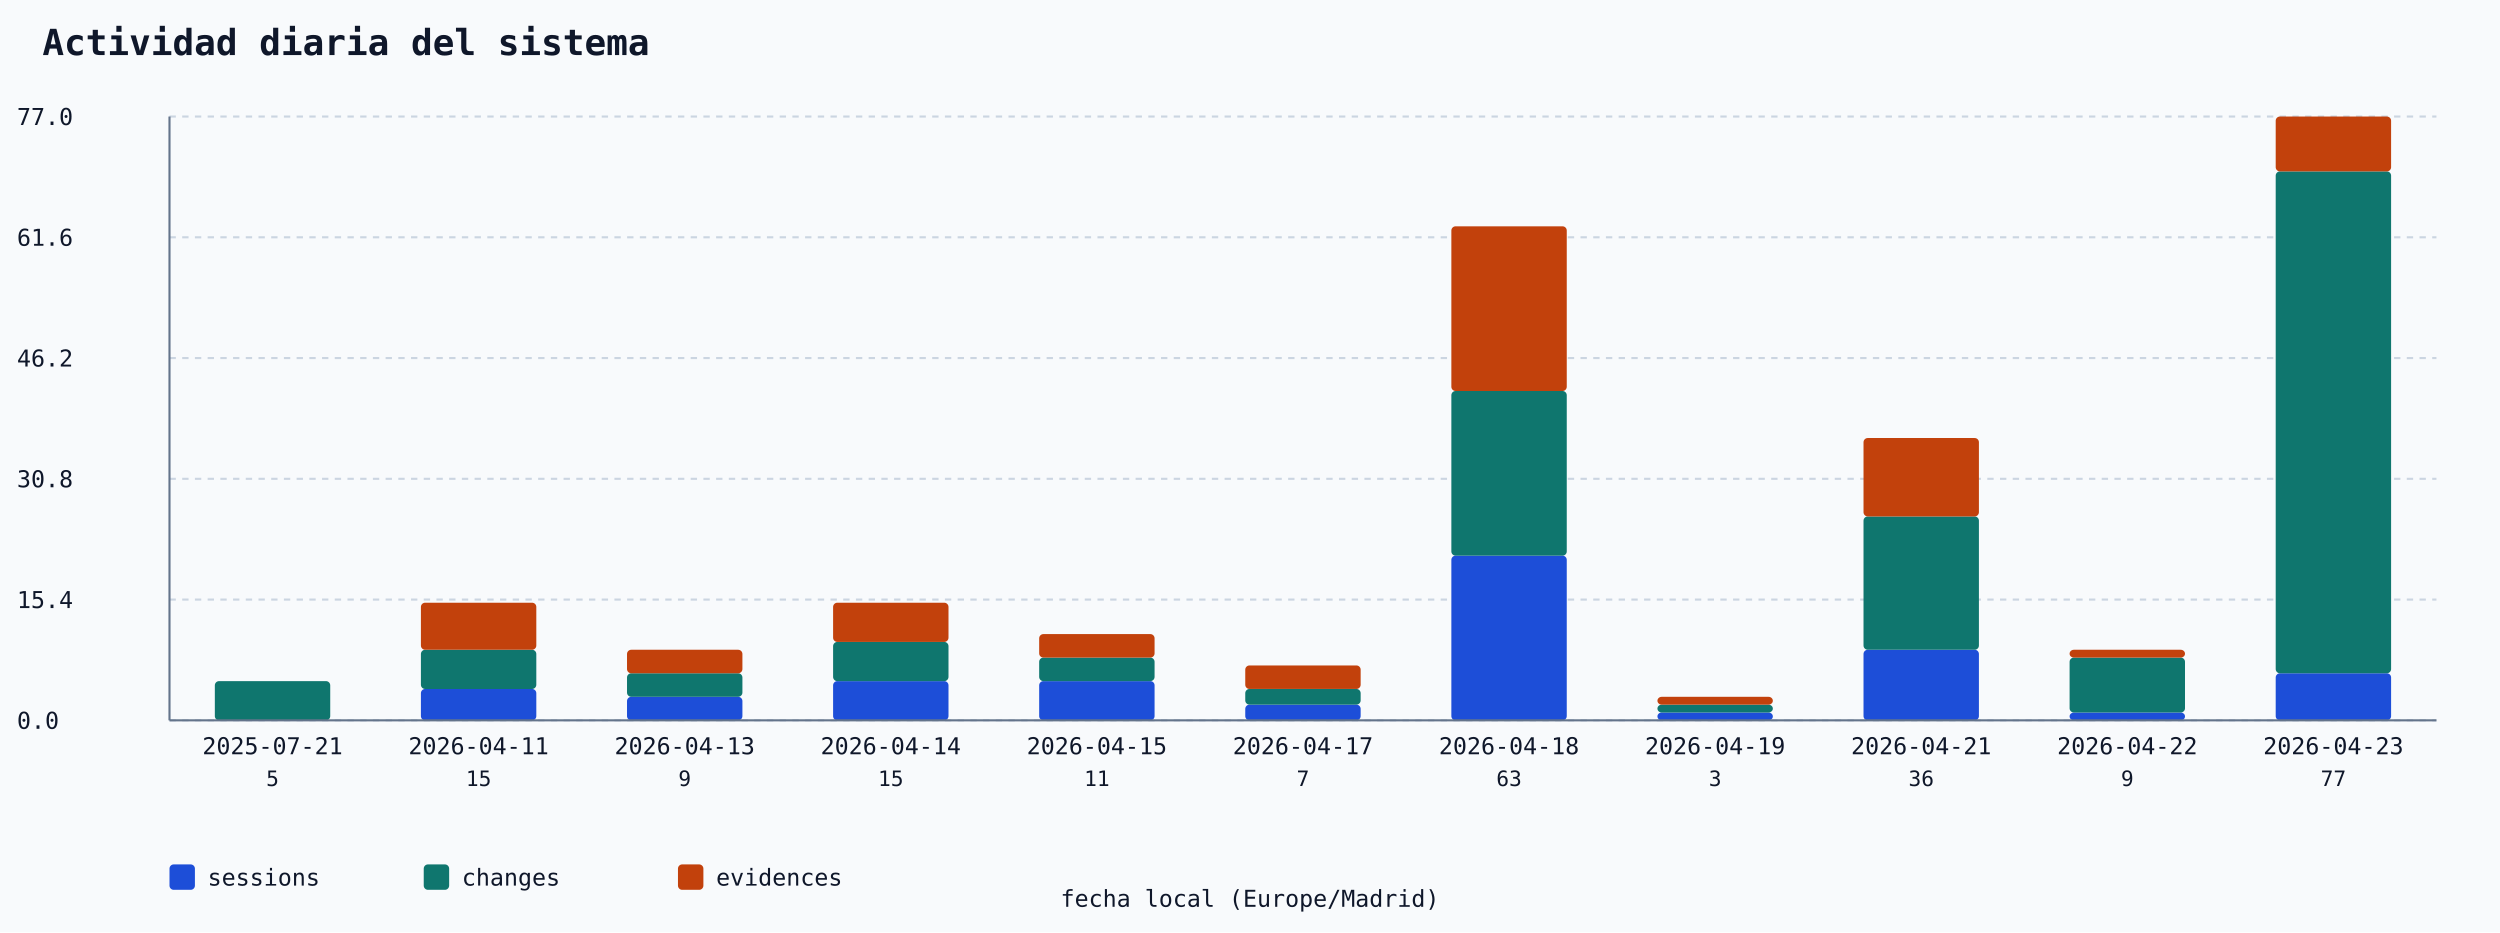
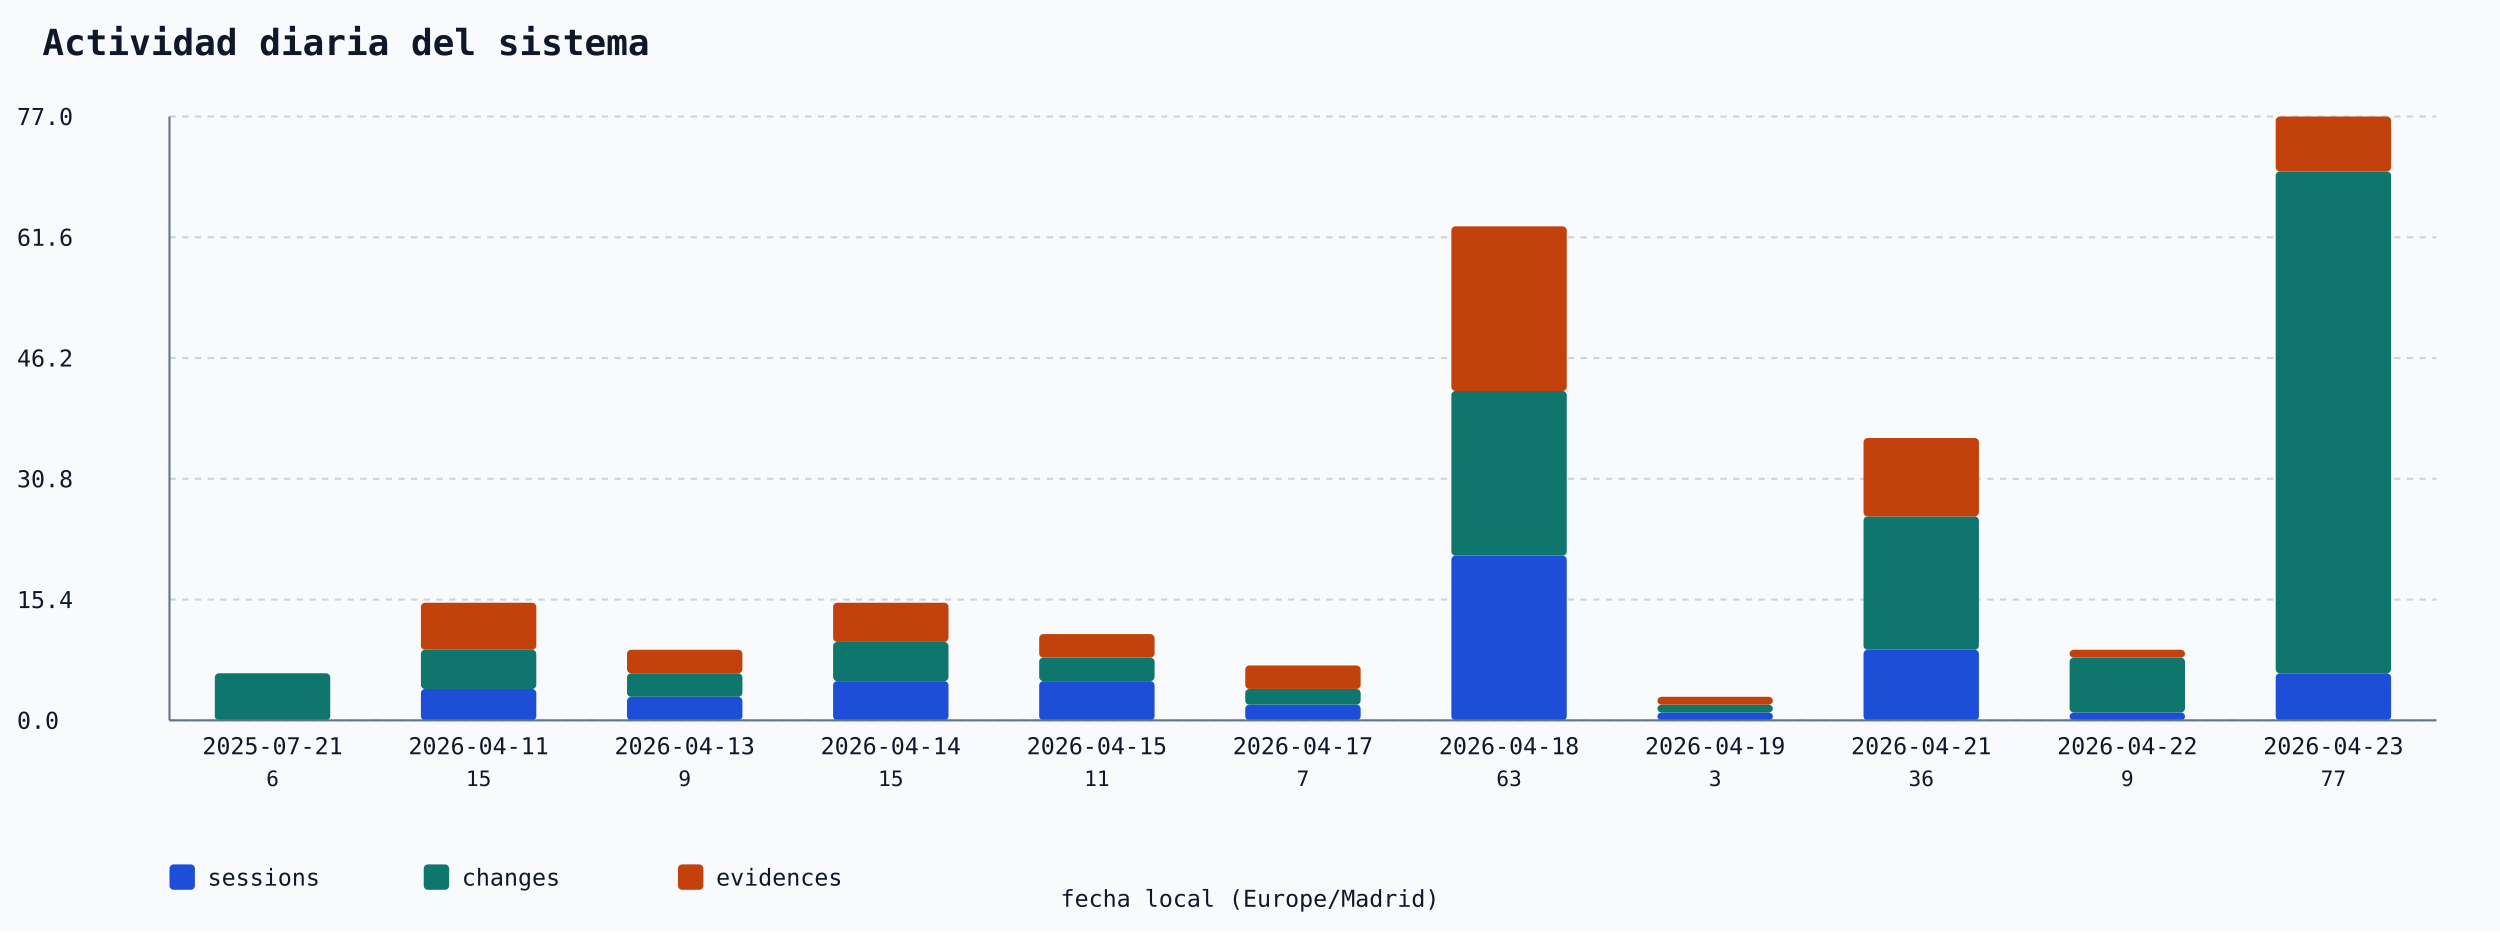
<svg xmlns="http://www.w3.org/2000/svg" width="1180" height="440" viewBox="0 0 1180 440">
  <style>
text { font-family: Menlo, Consolas, monospace; fill: #0f172a; }
.axis { stroke: #64748b; stroke-width: 1; }
.grid { stroke: #cbd5e1; stroke-width: 1; stroke-dasharray: 3 3; }
.title { font-size: 17px; font-weight: 700; }
.label { font-size: 11px; }
.small { font-size: 10px; }
</style>
  <rect x="0" y="0" width="1180" height="440" fill="#f8fafc" />
  <text x="20" y="26" class="title">Actividad diaria del sistema</text>
  <line x1="80" y1="340.00" x2="1150" y2="340.00" class="grid" />
  <text x="8" y="344.00" class="label">0.0</text>
  <line x1="80" y1="283.00" x2="1150" y2="283.00" class="grid" />
  <text x="8" y="287.00" class="label">15.4</text>
  <line x1="80" y1="226.00" x2="1150" y2="226.00" class="grid" />
  <text x="8" y="230.00" class="label">30.8</text>
  <line x1="80" y1="169.00" x2="1150" y2="169.00" class="grid" />
  <text x="8" y="173.00" class="label">46.2</text>
  <line x1="80" y1="112.00" x2="1150" y2="112.00" class="grid" />
  <text x="8" y="116.00" class="label">61.6</text>
  <line x1="80" y1="55.00" x2="1150" y2="55.00" class="grid" />
  <text x="8" y="59.00" class="label">77.0</text>
-   <rect x="101.40" y="321.49" width="54.47" height="18.51" fill="#0f766e" rx="2" />
+   <rect x="101.40" y="317.79" width="54.47" height="22.21" fill="#0f766e" rx="2" />
  <text x="128.64" y="356.00" text-anchor="middle" class="label">2025-07-21</text>
-   <text x="128.64" y="371.00" text-anchor="middle" class="small">5</text>
+   <text x="128.64" y="371.00" text-anchor="middle" class="small">6</text>
  <rect x="198.67" y="325.19" width="54.47" height="14.81" fill="#1d4ed8" rx="2" />
  <rect x="198.67" y="306.69" width="54.47" height="18.51" fill="#0f766e" rx="2" />
  <rect x="198.67" y="284.48" width="54.47" height="22.21" fill="#c2410c" rx="2" />
  <text x="225.91" y="356.00" text-anchor="middle" class="label">2026-04-11</text>
  <text x="225.91" y="371.00" text-anchor="middle" class="small">15</text>
  <rect x="295.95" y="328.90" width="54.47" height="11.10" fill="#1d4ed8" rx="2" />
  <rect x="295.95" y="317.79" width="54.47" height="11.10" fill="#0f766e" rx="2" />
  <rect x="295.95" y="306.69" width="54.47" height="11.10" fill="#c2410c" rx="2" />
  <text x="323.18" y="356.00" text-anchor="middle" class="label">2026-04-13</text>
  <text x="323.18" y="371.00" text-anchor="middle" class="small">9</text>
  <rect x="393.22" y="321.49" width="54.47" height="18.51" fill="#1d4ed8" rx="2" />
  <rect x="393.22" y="302.99" width="54.47" height="18.51" fill="#0f766e" rx="2" />
  <rect x="393.22" y="284.48" width="54.47" height="18.51" fill="#c2410c" rx="2" />
  <text x="420.45" y="356.00" text-anchor="middle" class="label">2026-04-14</text>
  <text x="420.45" y="371.00" text-anchor="middle" class="small">15</text>
  <rect x="490.49" y="321.49" width="54.47" height="18.51" fill="#1d4ed8" rx="2" />
  <rect x="490.49" y="310.39" width="54.47" height="11.10" fill="#0f766e" rx="2" />
  <rect x="490.49" y="299.29" width="54.47" height="11.10" fill="#c2410c" rx="2" />
  <text x="517.73" y="356.00" text-anchor="middle" class="label">2026-04-15</text>
  <text x="517.73" y="371.00" text-anchor="middle" class="small">11</text>
  <rect x="587.76" y="332.60" width="54.47" height="7.40" fill="#1d4ed8" rx="2" />
  <rect x="587.76" y="325.19" width="54.47" height="7.40" fill="#0f766e" rx="2" />
  <rect x="587.76" y="314.09" width="54.47" height="11.10" fill="#c2410c" rx="2" />
  <text x="615.00" y="356.00" text-anchor="middle" class="label">2026-04-17</text>
  <text x="615.00" y="371.00" text-anchor="middle" class="small">7</text>
  <rect x="685.04" y="262.27" width="54.47" height="77.73" fill="#1d4ed8" rx="2" />
  <rect x="685.04" y="184.55" width="54.47" height="77.73" fill="#0f766e" rx="2" />
  <rect x="685.04" y="106.82" width="54.47" height="77.73" fill="#c2410c" rx="2" />
  <text x="712.27" y="356.00" text-anchor="middle" class="label">2026-04-18</text>
  <text x="712.27" y="371.00" text-anchor="middle" class="small">63</text>
  <rect x="782.31" y="336.30" width="54.47" height="3.70" fill="#1d4ed8" rx="2" />
  <rect x="782.31" y="332.60" width="54.47" height="3.70" fill="#0f766e" rx="2" />
  <rect x="782.31" y="328.90" width="54.47" height="3.70" fill="#c2410c" rx="2" />
  <text x="809.55" y="356.00" text-anchor="middle" class="label">2026-04-19</text>
  <text x="809.55" y="371.00" text-anchor="middle" class="small">3</text>
  <rect x="879.58" y="306.69" width="54.47" height="33.31" fill="#1d4ed8" rx="2" />
  <rect x="879.58" y="243.77" width="54.47" height="62.92" fill="#0f766e" rx="2" />
  <rect x="879.58" y="206.75" width="54.47" height="37.01" fill="#c2410c" rx="2" />
  <text x="906.82" y="356.00" text-anchor="middle" class="label">2026-04-21</text>
  <text x="906.82" y="371.00" text-anchor="middle" class="small">36</text>
  <rect x="976.85" y="336.30" width="54.47" height="3.70" fill="#1d4ed8" rx="2" />
  <rect x="976.85" y="310.39" width="54.47" height="25.91" fill="#0f766e" rx="2" />
  <rect x="976.85" y="306.69" width="54.47" height="3.70" fill="#c2410c" rx="2" />
  <text x="1004.09" y="356.00" text-anchor="middle" class="label">2026-04-22</text>
  <text x="1004.09" y="371.00" text-anchor="middle" class="small">9</text>
  <rect x="1074.13" y="317.79" width="54.47" height="22.21" fill="#1d4ed8" rx="2" />
  <rect x="1074.13" y="80.91" width="54.47" height="236.88" fill="#0f766e" rx="2" />
  <rect x="1074.13" y="55.00" width="54.47" height="25.91" fill="#c2410c" rx="2" />
  <text x="1101.36" y="356.00" text-anchor="middle" class="label">2026-04-23</text>
  <text x="1101.36" y="371.00" text-anchor="middle" class="small">77</text>
  <rect x="80" y="408" width="12" height="12" fill="#1d4ed8" rx="2" />
  <text x="98" y="418" class="label">sessions</text>
  <rect x="200" y="408" width="12" height="12" fill="#0f766e" rx="2" />
  <text x="218" y="418" class="label">changes</text>
  <rect x="320" y="408" width="12" height="12" fill="#c2410c" rx="2" />
  <text x="338" y="418" class="label">evidences</text>
  <line x1="80" y1="340" x2="1150" y2="340" class="axis" />
  <line x1="80" y1="55" x2="80" y2="340" class="axis" />
  <text x="590" y="428" text-anchor="middle" class="label">fecha local (Europe/Madrid)</text>
</svg>
